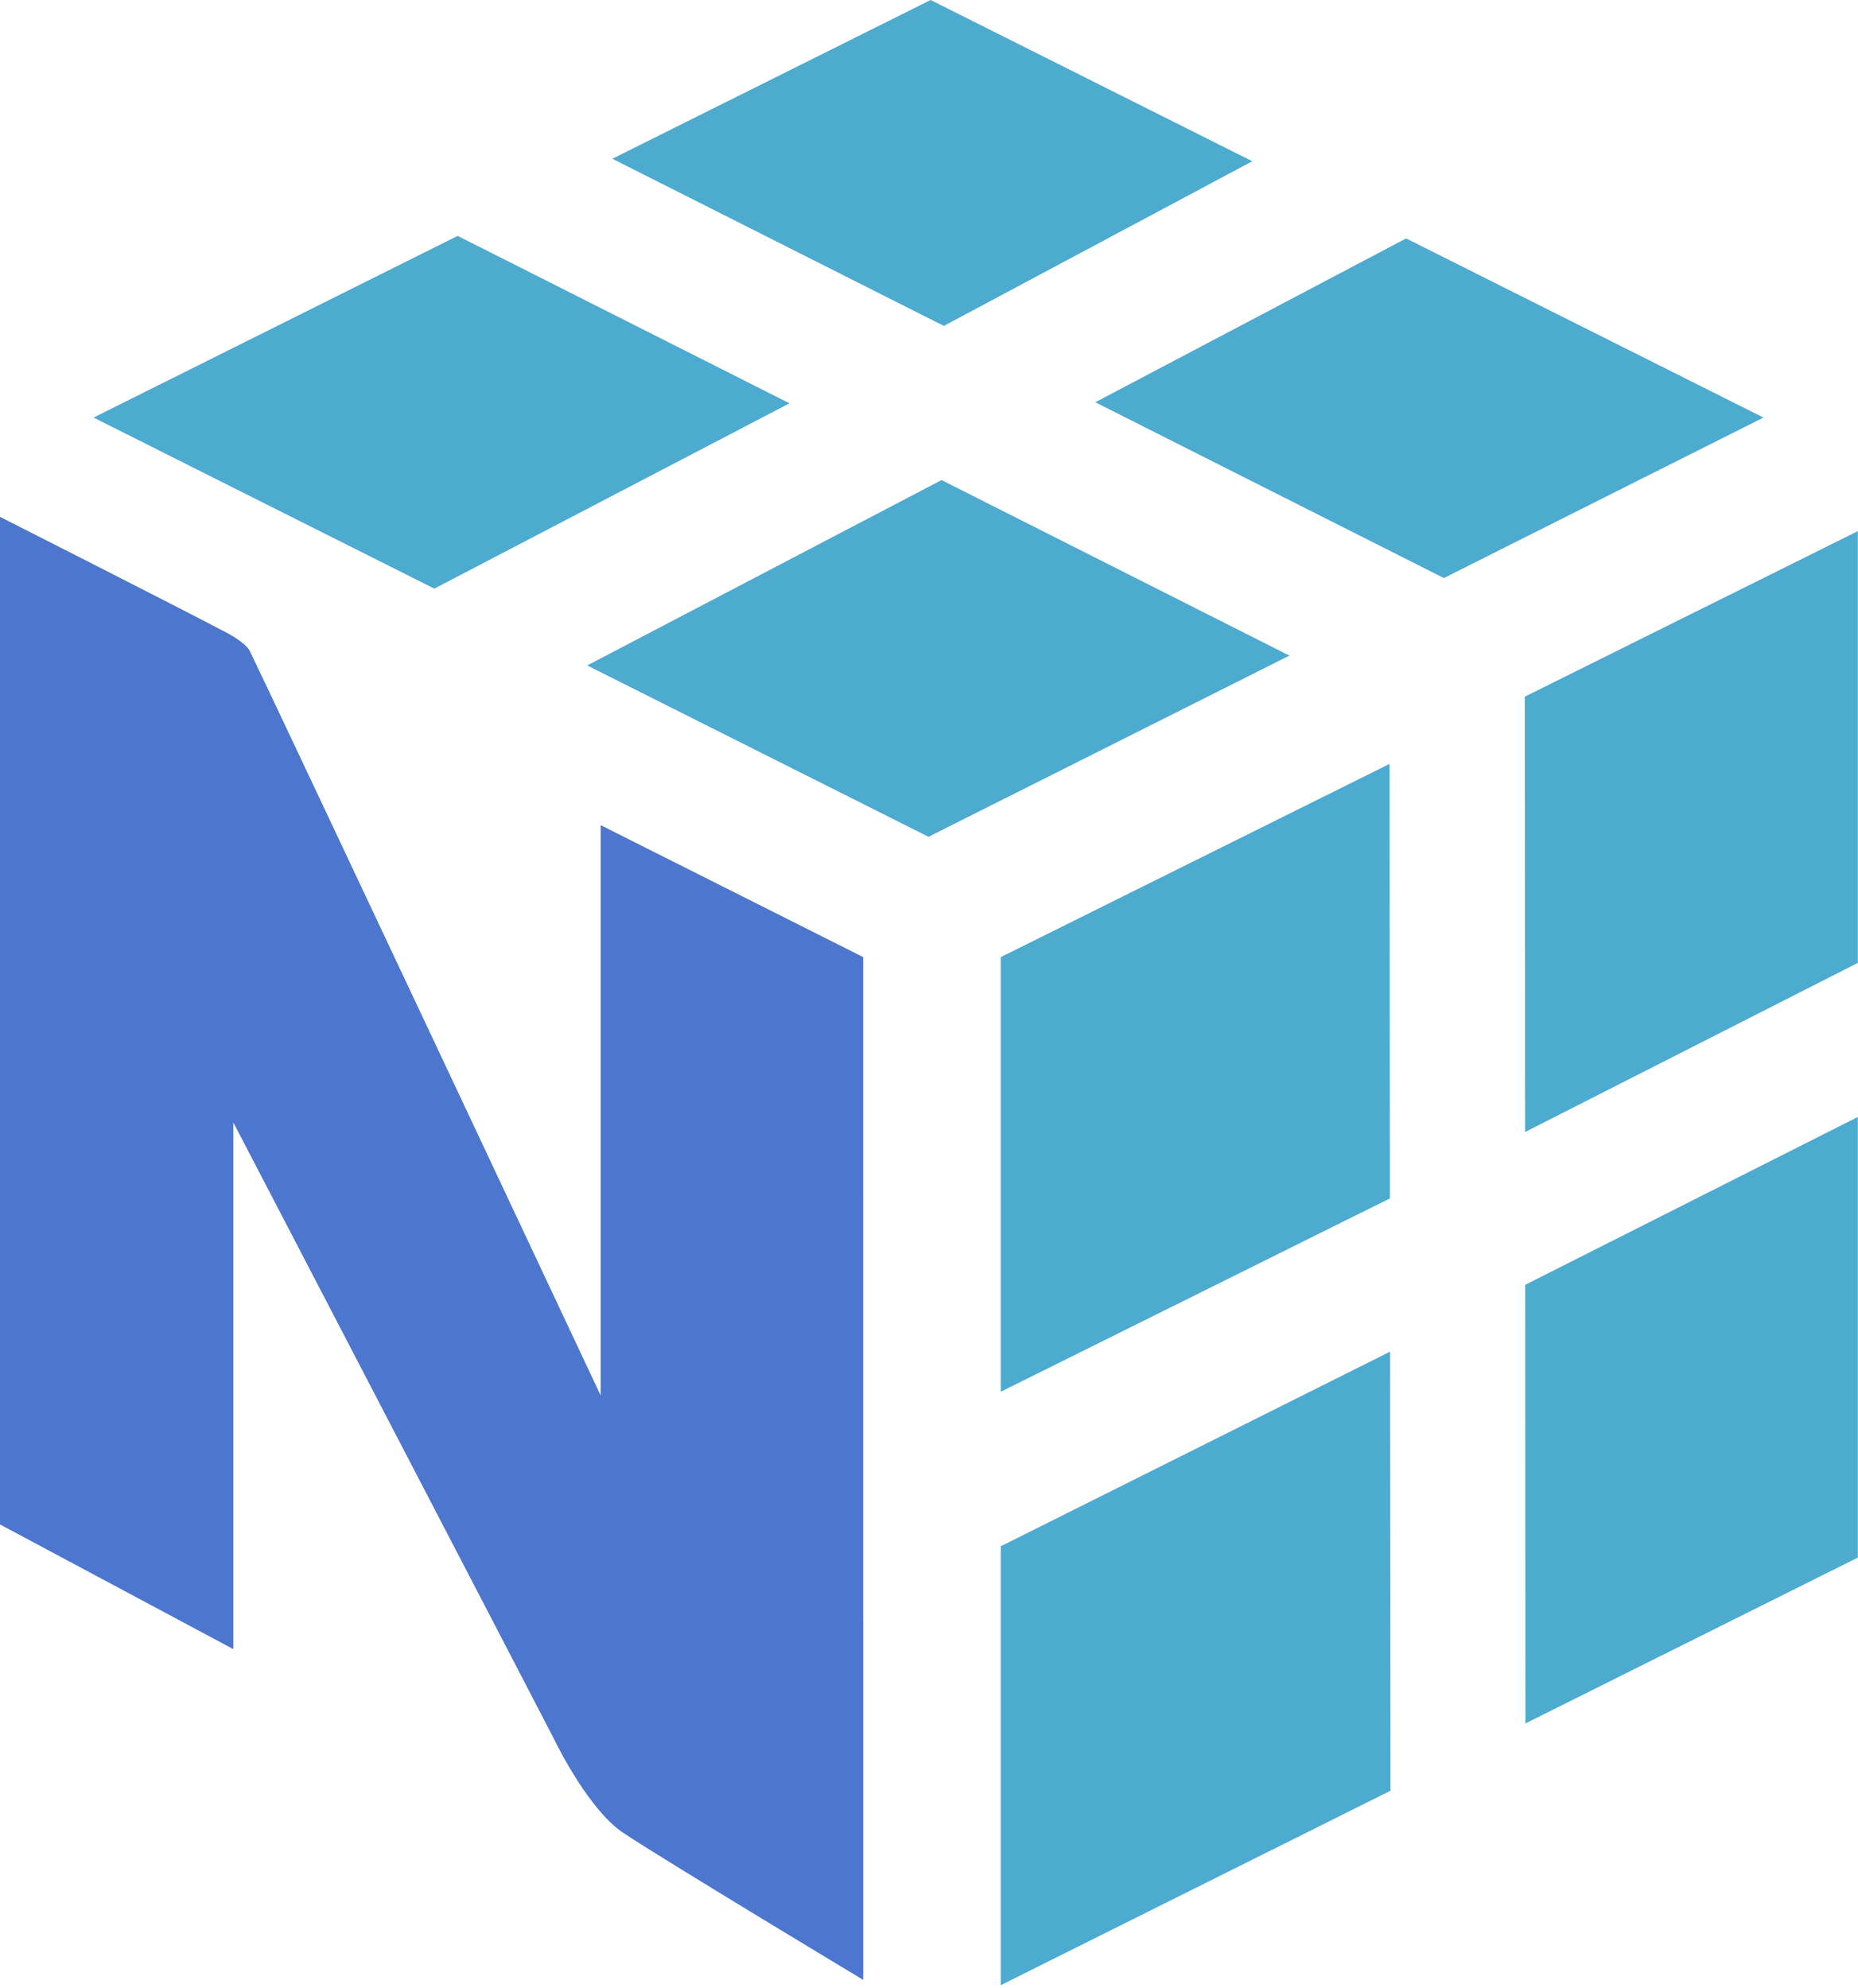
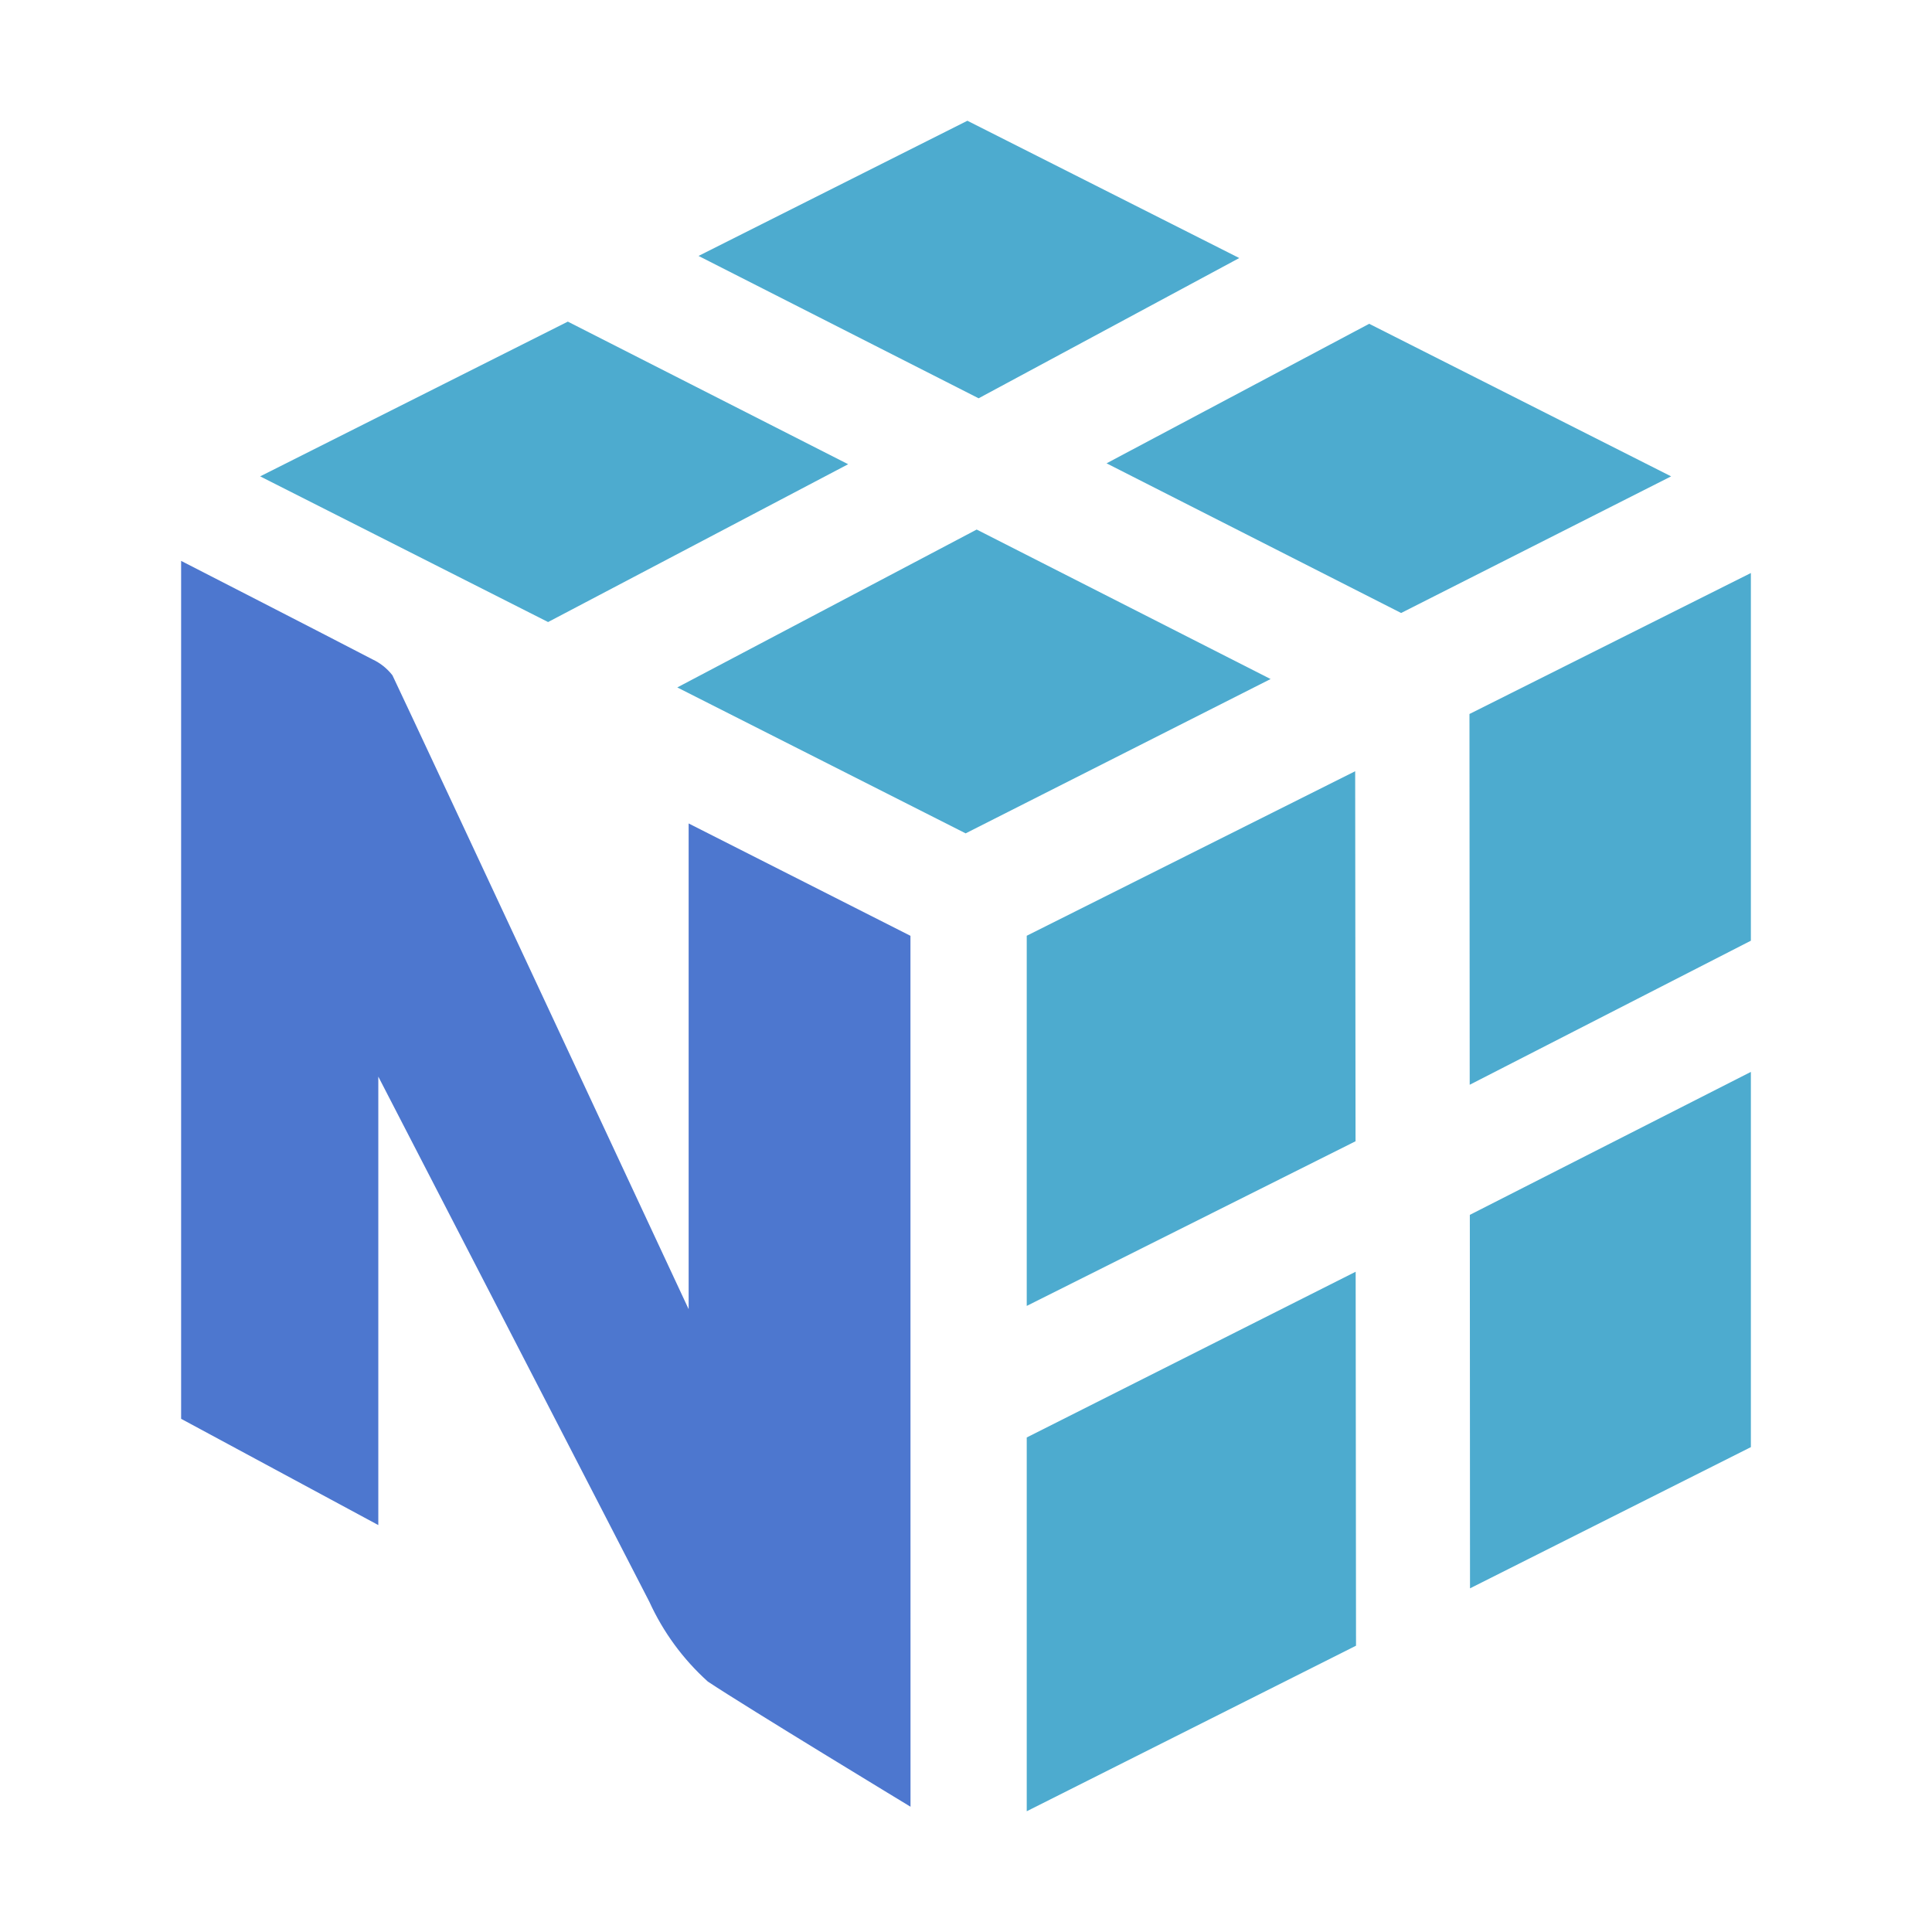
- <svg xmlns="http://www.w3.org/2000/svg" width="256px" height="274px" viewBox="0 0 256 274" version="1.1" preserveAspectRatio="xMidYMid">
-   <g>
-     <path d="M191.548,186.292 L191.607,246.812 L137.903,273.611 L137.903,213.118 L191.548,186.292 Z M256.001,153.947 L256.001,214.678 L210.196,237.538 L210.163,177.084 L256.001,153.947 Z M191.468,105.287 L191.528,165.172 L137.903,191.819 L137.903,131.914 L191.468,105.287 Z M256.001,73.205 L256.001,132.714 L210.15,156.023 L210.11,96.018 L256.001,73.205 Z M129.739,66.165 L177.672,90.36 L127.941,115.335 L80.913,91.715 L129.739,66.165 Z M63.065,32.511 L108.783,55.588 L59.845,81.131 L12.891,57.552 L63.065,32.511 Z M193.756,32.861 L242.998,57.552 L198.958,79.671 L150.926,55.443 L193.756,32.861 Z M128.232,3.55271368e-15 L172.562,22.225 L130.056,44.919 L84.377,21.881 L128.232,3.55271368e-15 Z" fill="#4DABCF" />
-     <path d="M118.944,131.914 L82.771,113.728 L82.771,192.334 C82.771,192.334 38.533,98.207 34.434,89.752 C33.906,88.661 31.731,87.464 31.175,87.174 C23.243,83.009 0,71.235 0,71.235 L0,210.11 L32.154,227.298 L32.154,154.707 C32.154,154.707 75.922,238.813 76.365,239.732 C76.808,240.651 81.204,249.516 85.898,252.629 C92.151,256.768 118.951,272.884 118.951,272.884 L118.944,131.914 Z" fill="#4D77CF" />
-   </g>
+ <svg xmlns="http://www.w3.org/2000/svg" width="800px" height="800px" viewBox="0 0 32 32">
+   <polygon points="14.048 7.689 9.405 5.327 4.309 7.89 9.078 10.303 14.048 7.689" style="fill:#4dabcf" />
+   <polygon points="16.177 8.771 21.045 11.247 15.994 13.803 11.218 11.386 16.177 8.771" style="fill:#4dabcf" />
+   <polygon points="22.678 5.363 27.679 7.89 23.207 10.153 18.328 7.674 22.678 5.363" style="fill:#4dabcf" />
+   <polygon points="20.526 4.274 16.023 2 11.57 4.239 16.209 6.597 20.526 4.274" style="fill:#4dabcf" />
+   <polygon points="17.006 23.809 17.006 30 22.46 27.258 22.454 21.064 17.006 23.809" style="fill:#4dabcf" />
+   <polygon points="22.452 18.903 22.446 12.774 17.006 15.499 17.006 21.63 22.452 18.903" style="fill:#4dabcf" />
+   <polygon points="29 17.754 29 23.969 24.348 26.308 24.345 20.122 29 17.754" style="fill:#4dabcf" />
+   <polygon points="29 15.581 29 9.491 24.339 11.826 24.343 17.967 29 15.581" style="fill:#4dabcf" />
+   <path d="M15.08,15.5l-3.674-1.861v8.045S6.913,12.05,6.5,11.185a.9.9,0,0,0-.331-.264C5.361,10.5,3,9.29,3,9.29V23.5L6.266,25.26V17.832s4.445,8.607,4.49,8.7a4.026,4.026,0,0,0,.968,1.32c.635.423,3.357,2.073,3.357,2.073Z" style="fill:#4d77cf" />
</svg>
